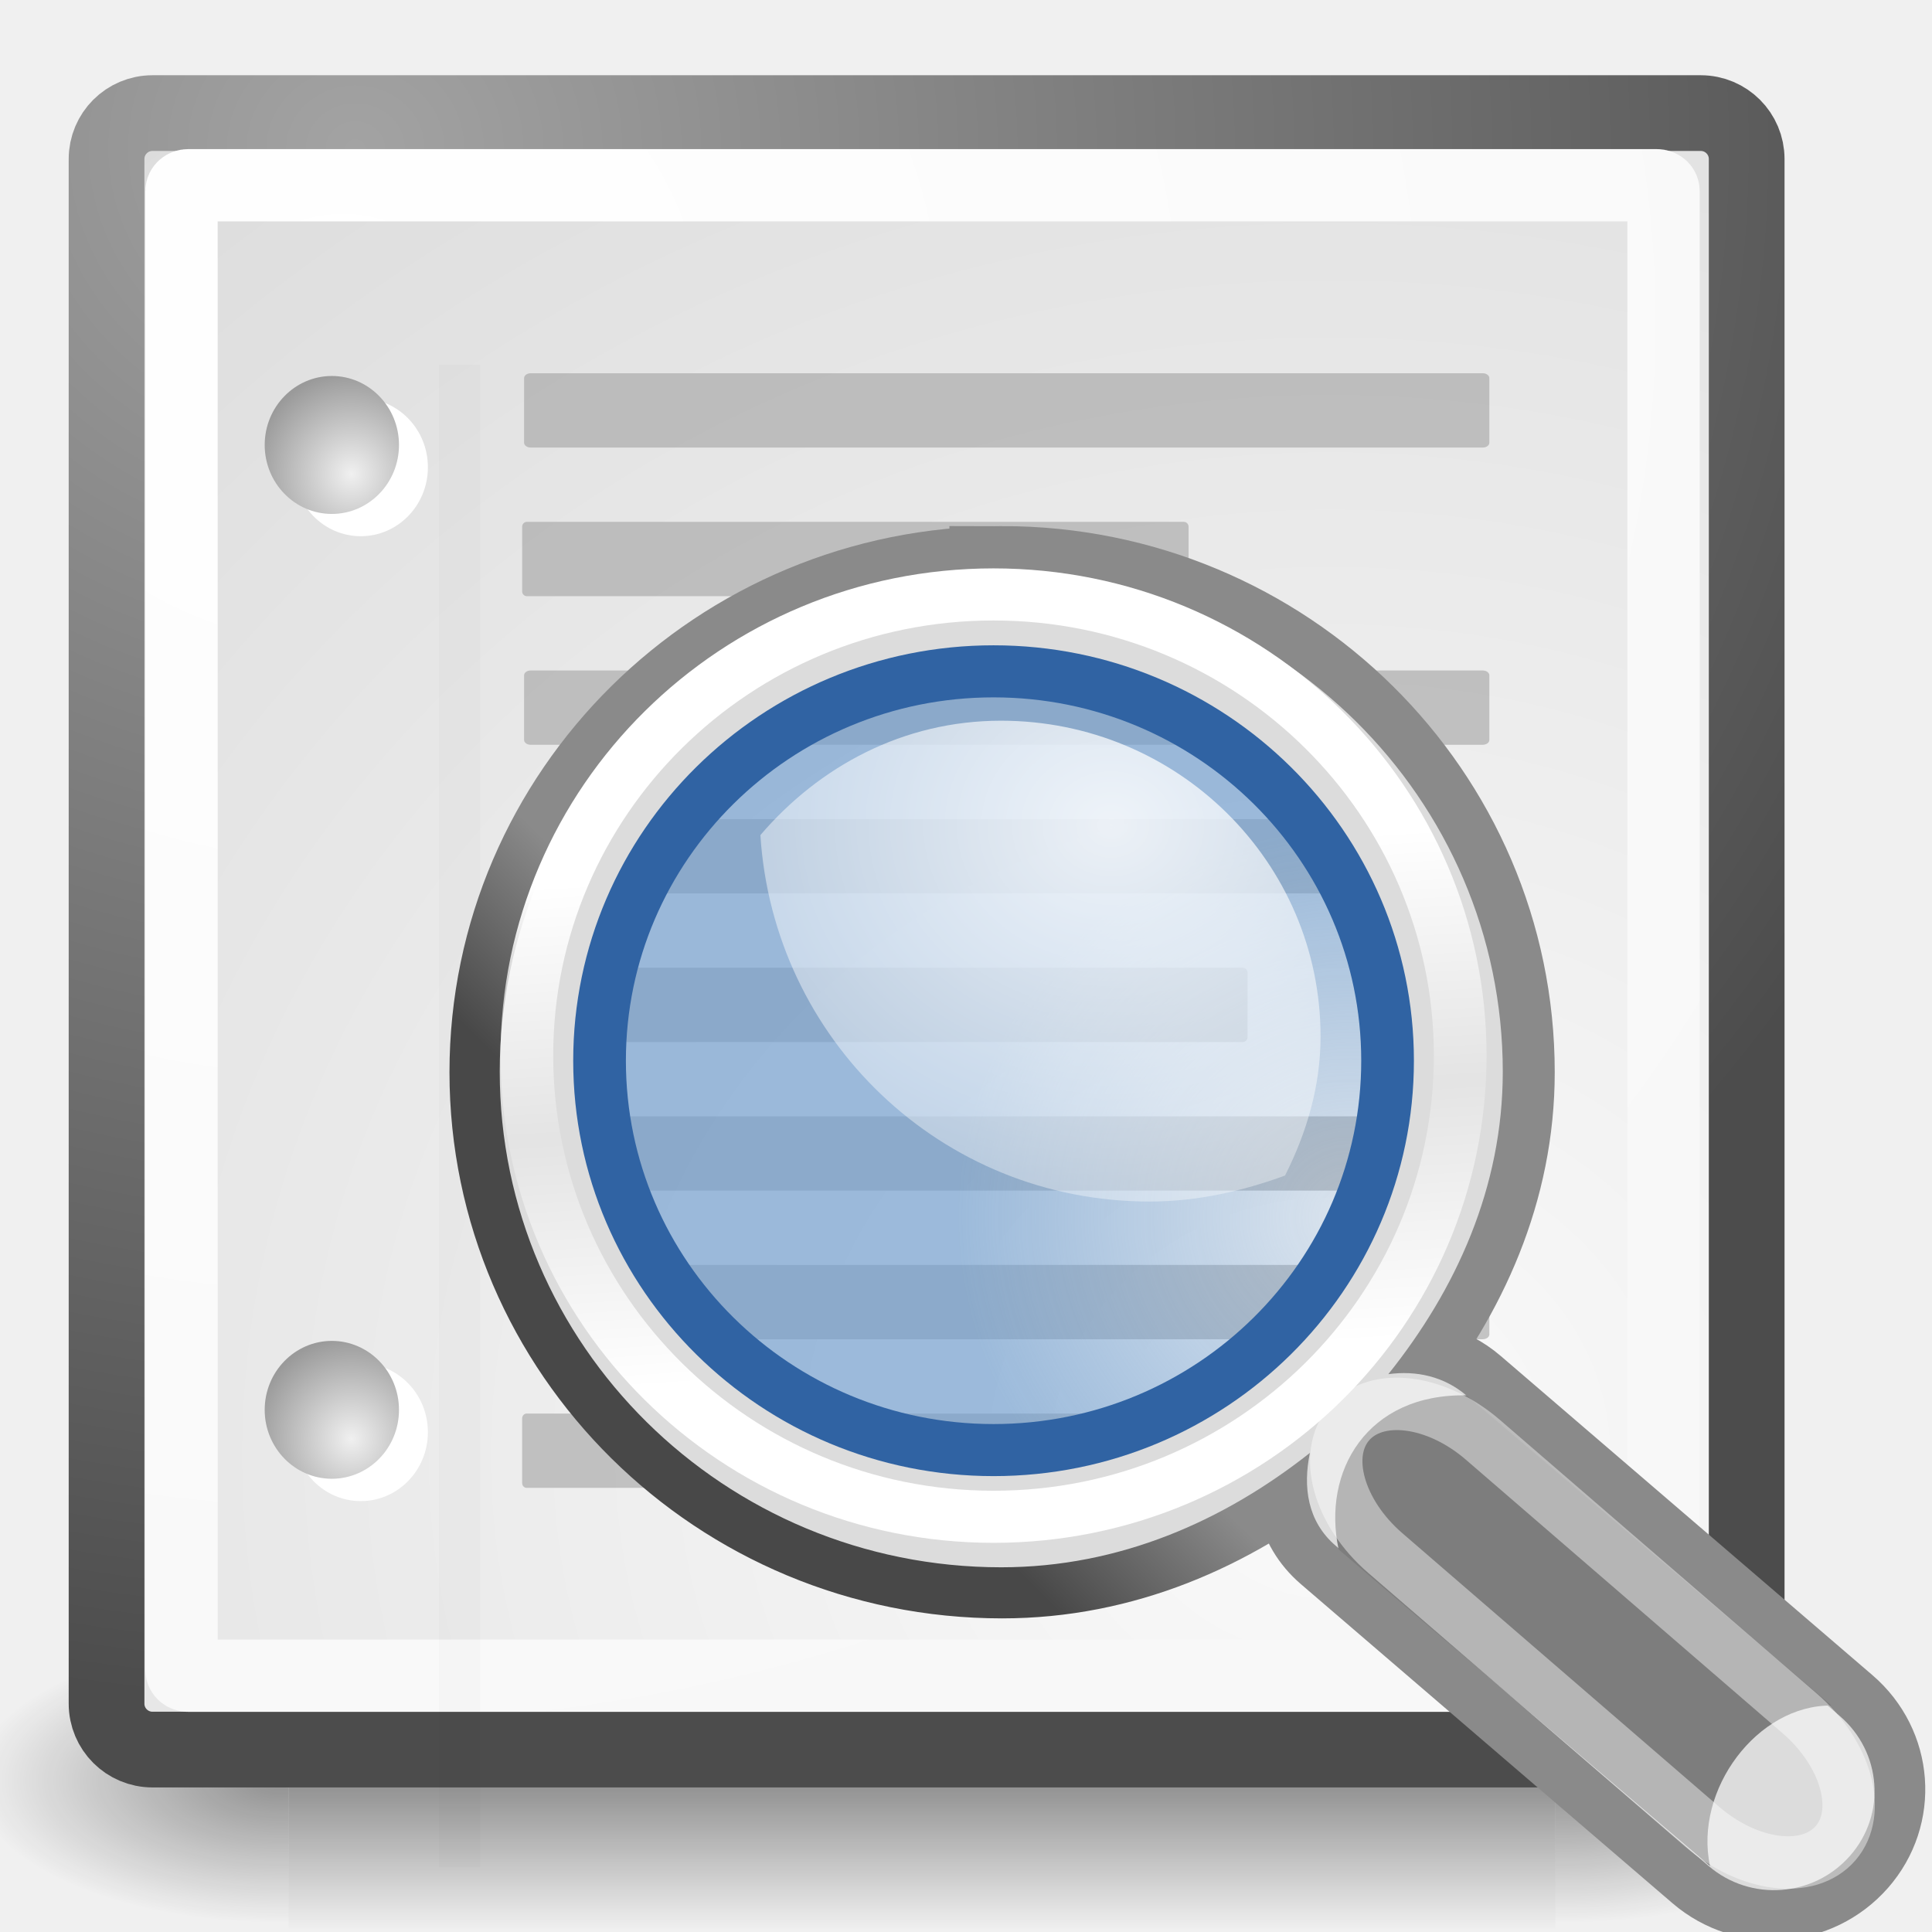
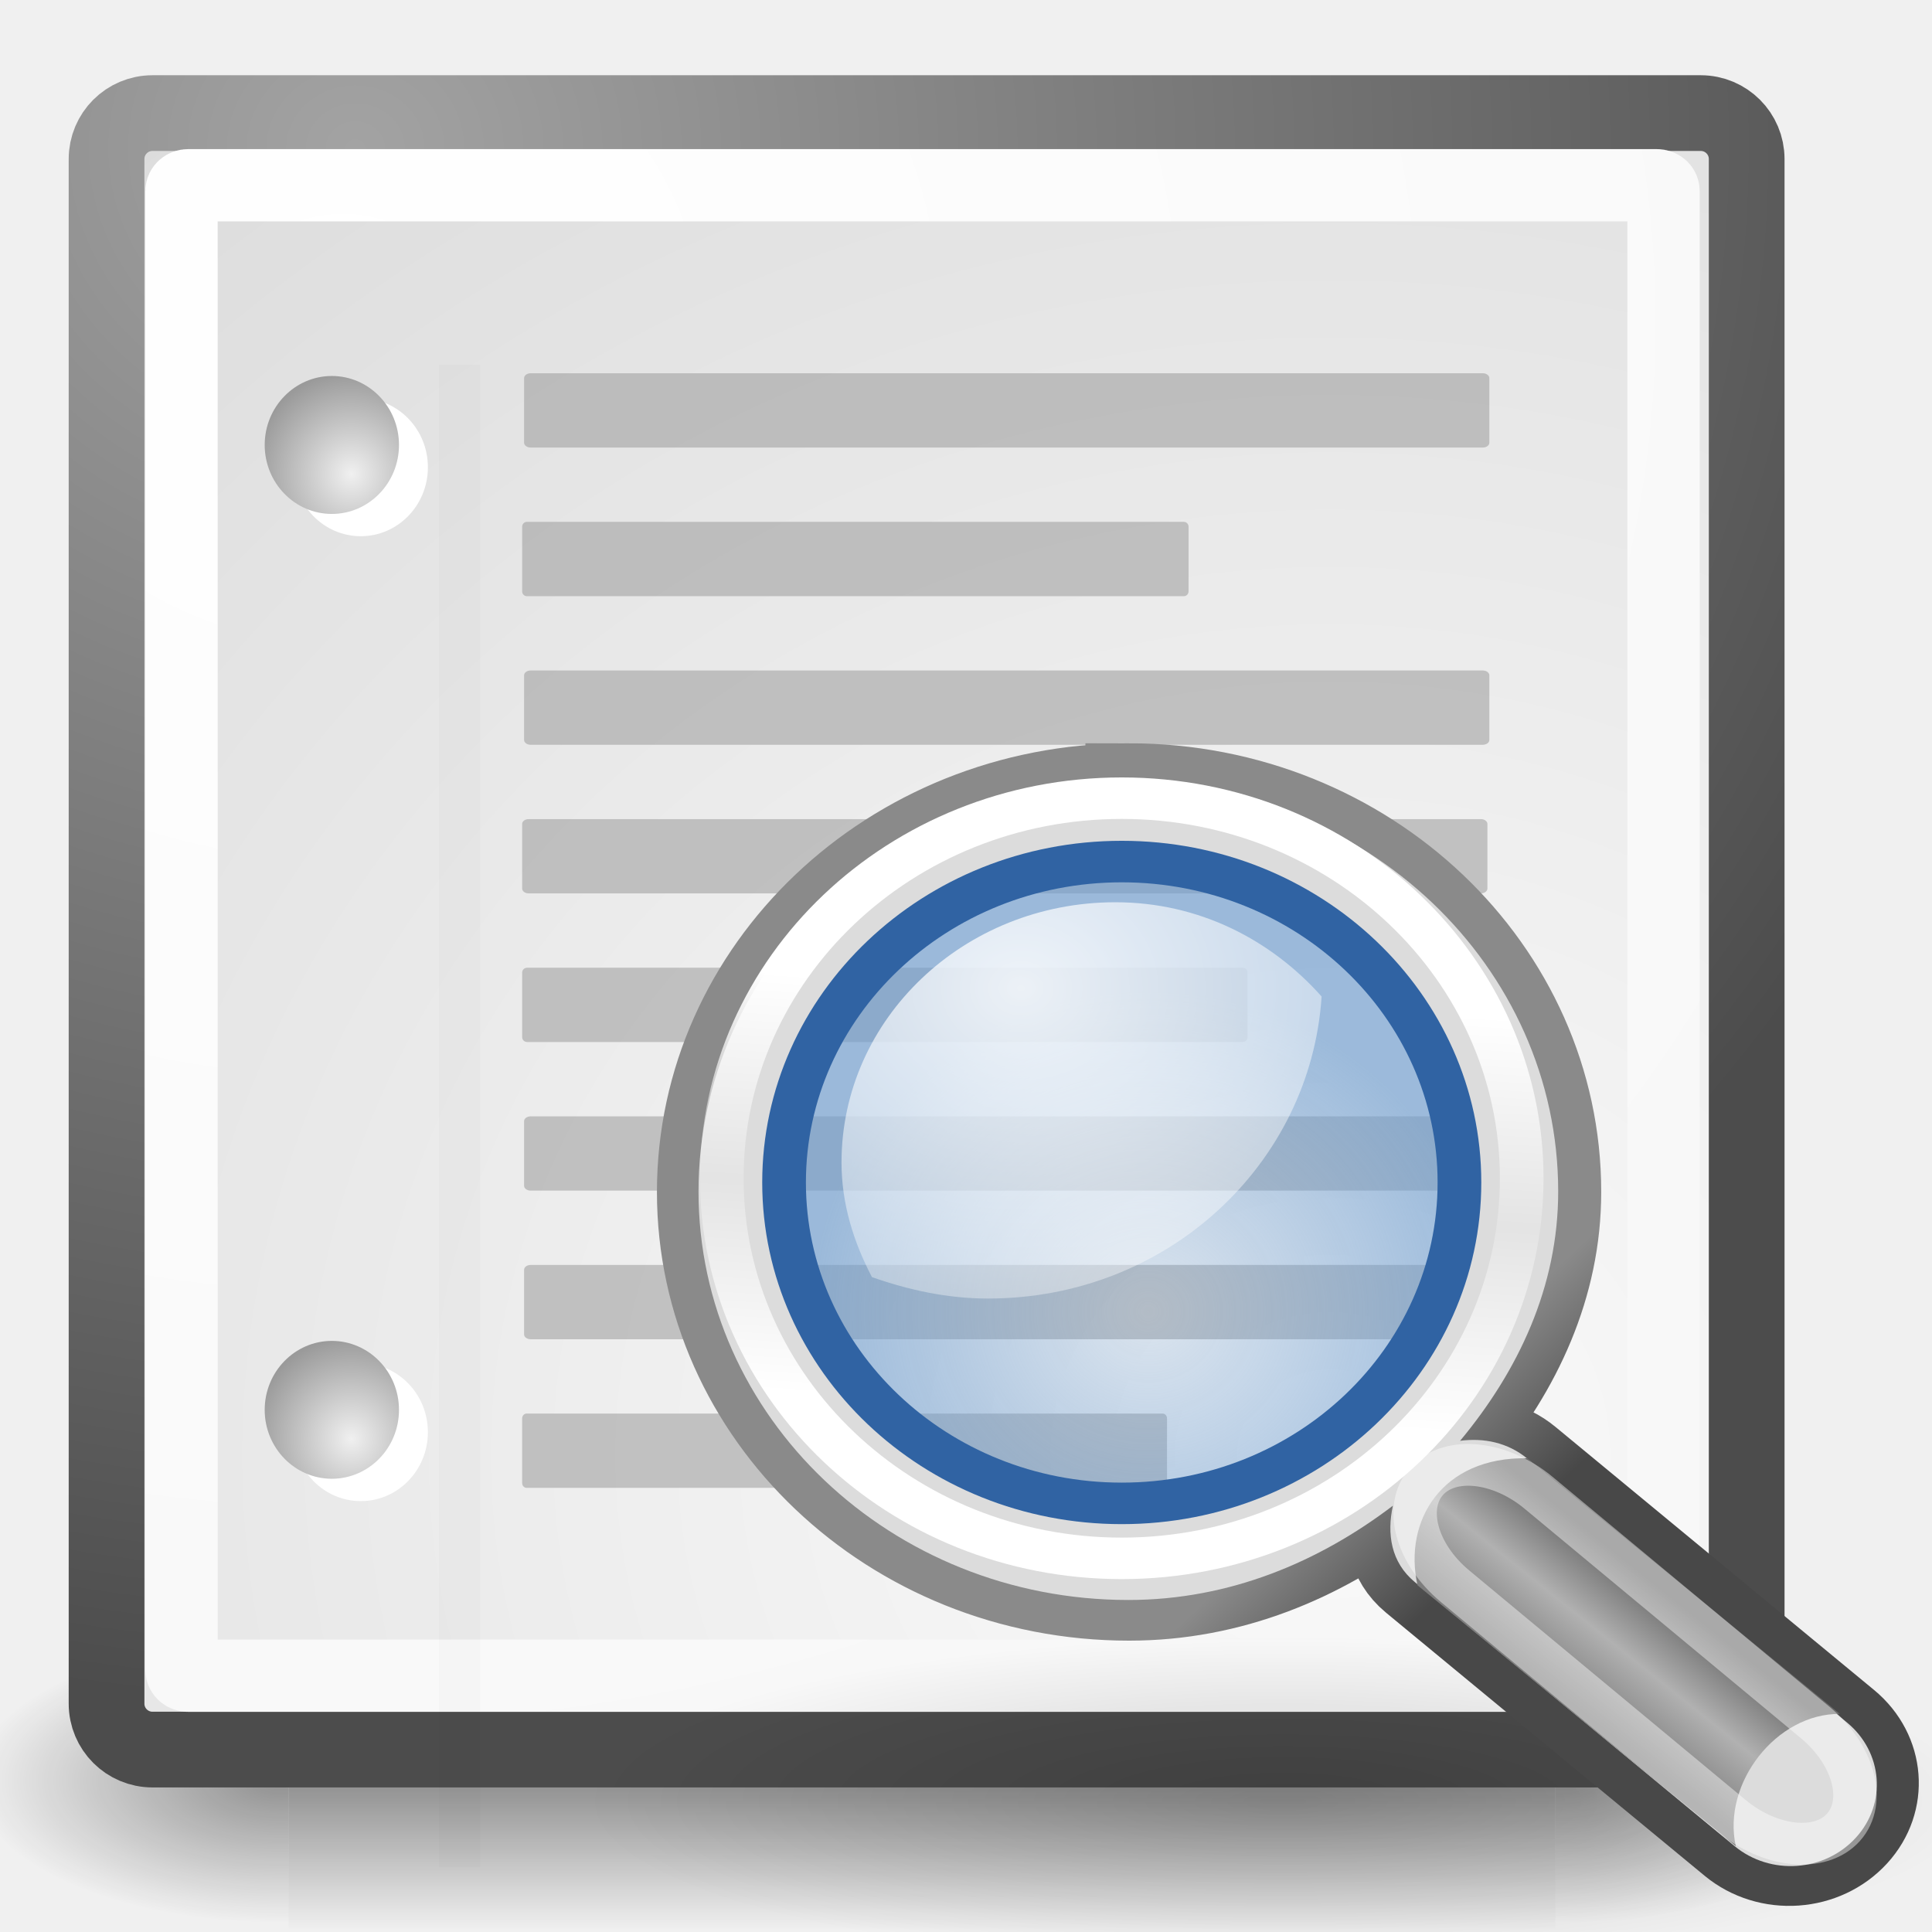
<svg xmlns="http://www.w3.org/2000/svg" xmlns:xlink="http://www.w3.org/1999/xlink" id="svg249" height="26" width="26" version="1.1">
  <defs id="defs3">
    <linearGradient id="linearGradient4440">
      <stop id="stop4442" offset="0" style="stop-color:#7d7d7d;stop-opacity:1;" />
      <stop style="stop-color:#b1b1b1;stop-opacity:1;" offset="0.5" id="stop4448" />
      <stop id="stop4444" offset="1" style="stop-color:#686868;stop-opacity:1;" />
    </linearGradient>
    <linearGradient id="linearGradient4454">
      <stop id="stop4456" offset="0" style="stop-color:#729fcf;stop-opacity:0.208;" />
      <stop id="stop4458" offset="1" style="stop-color:#729fcf;stop-opacity:0.676;" />
    </linearGradient>
    <linearGradient id="linearGradient4467">
      <stop id="stop4469" offset="0" style="stop-color:#ffffff;stop-opacity:1;" />
      <stop id="stop4471" offset="1" style="stop-color:#ffffff;stop-opacity:0.248;" />
    </linearGradient>
+     <linearGradient id="linearGradient4477">
+       <stop id="stop4479" offset="0" style="stop-color:#000000;stop-opacity:1;" />
+       <stop id="stop4481" offset="1" style="stop-color:#000000;stop-opacity:0;" />
+     </linearGradient>
    <linearGradient id="linearGradient2366">
      <stop style="stop-color:#ffffff;stop-opacity:1;" offset="0" id="stop2368" />
      <stop id="stop2374" offset="0.5" style="stop-color:#ffffff;stop-opacity:0.219;" />
      <stop style="stop-color:#ffffff;stop-opacity:1;" offset="1" id="stop2370" />
    </linearGradient>
    <linearGradient id="linearGradient2846">
      <stop style="stop-color:#8a8a8a;stop-opacity:1;" offset="0" id="stop2848" />
      <stop style="stop-color:#484848;stop-opacity:1;" offset="1" id="stop2850" />
    </linearGradient>
+     <radialGradient xlink:href="#linearGradient4477" id="radialGradient1527" gradientUnits="userSpaceOnUse" gradientTransform="matrix(1,0,0,0.237968,0,28.93278)" cx="24.13" cy="37.968" fx="24.13" fy="37.968" r="16.529" />
+     <linearGradient xlink:href="#linearGradient2846" id="linearGradient1529" gradientUnits="userSpaceOnUse" x1="27.366" y1="26.58" x2="31.336" y2="30.558" />
+     <linearGradient xlink:href="#linearGradient4440" id="linearGradient1531" gradientUnits="userSpaceOnUse" gradientTransform="matrix(1.334593,0,0,1.291292,-6.973842,-7.460658)" x1="30.656" y1="34" x2="33.219" y2="31.062" />
+     <linearGradient xlink:href="#linearGradient2366" id="linearGradient1533" gradientUnits="userSpaceOnUse" x1="18.293" y1="13.602" x2="17.501" y2="25.743" />
+     <radialGradient xlink:href="#linearGradient4454" id="radialGradient1537" gradientUnits="userSpaceOnUse" cx="18.241" cy="21.818" fx="18.241" fy="21.818" r="8.309" />
+     <radialGradient xlink:href="#linearGradient4467" id="radialGradient1539" gradientUnits="userSpaceOnUse" gradientTransform="matrix(2.592963,0,0,2.252104,-25.05975,-18.941)" cx="15.414" cy="13.078" fx="15.414" fy="13.078" r="6.656" />
    <radialGradient id="aigrd2-8" cx="20.892" cy="114.568" r="5.256" fx="20.892" fy="114.568" gradientUnits="userSpaceOnUse">
      <stop offset="0" style="stop-color:#F0F0F0" id="stop15566-9" />
      <stop offset="1" style="stop-color:#9a9a9a;stop-opacity:1;" id="stop15568-3" />
    </radialGradient>
    <radialGradient id="aigrd3-8" cx="20.892" cy="64.568" r="5.257" fx="20.892" fy="64.568" gradientUnits="userSpaceOnUse">
      <stop offset="0" style="stop-color:#F0F0F0" id="stop15573-0" />
      <stop offset="1" style="stop-color:#9a9a9a;stop-opacity:1;" id="stop15575-2" />
    </radialGradient>
    <linearGradient id="linearGradient15662-0">
      <stop id="stop15664-5" offset="0" style="stop-color:#ffffff;stop-opacity:1;" />
      <stop id="stop15666-1" offset="1" style="stop-color:#f8f8f8;stop-opacity:1;" />
    </linearGradient>
    <linearGradient id="linearGradient259-0">
      <stop id="stop260-8" offset="0" style="stop-color:#fafafa;stop-opacity:1;" />
      <stop id="stop261-5" offset="1" style="stop-color:#bbbbbb;stop-opacity:1;" />
    </linearGradient>
    <linearGradient id="linearGradient269-6">
      <stop id="stop270-4" offset="0" style="stop-color:#a3a3a3;stop-opacity:1;" />
      <stop id="stop271-6" offset="1" style="stop-color:#4c4c4c;stop-opacity:1;" />
    </linearGradient>
    <linearGradient id="linearGradient5048-5">
      <stop style="stop-color:black;stop-opacity:0;" offset="0" id="stop5050-8" />
      <stop id="stop5056-6" offset="0.5" style="stop-color:black;stop-opacity:1;" />
      <stop style="stop-color:black;stop-opacity:0;" offset="1" id="stop5052-2" />
    </linearGradient>
    <linearGradient id="linearGradient5060-4">
      <stop style="stop-color:black;stop-opacity:1;" offset="0" id="stop5062-7" />
      <stop style="stop-color:black;stop-opacity:0;" offset="1" id="stop5064-2" />
    </linearGradient>
    <linearGradient xlink:href="#linearGradient5048-5" id="linearGradient3522" gradientUnits="userSpaceOnUse" gradientTransform="matrix(2.774389,0,0,1.969706,-1892.179,-872.8854)" x1="302.857" y1="366.648" x2="302.857" y2="609.505" />
    <radialGradient xlink:href="#linearGradient5060-4" id="radialGradient3524" gradientUnits="userSpaceOnUse" gradientTransform="matrix(2.774389,0,0,1.969706,-1891.633,-872.8854)" cx="605.714" cy="486.648" fx="605.714" fy="486.648" r="117.143" />
    <radialGradient xlink:href="#linearGradient5060-4" id="radialGradient3526" gradientUnits="userSpaceOnUse" gradientTransform="matrix(-2.774389,0,0,1.969706,112.7623,-872.8854)" cx="605.714" cy="486.648" fx="605.714" fy="486.648" r="117.143" />
-     <radialGradient xlink:href="#linearGradient259-0" id="radialGradient3528" gradientUnits="userSpaceOnUse" gradientTransform="matrix(0.6078834,0,0,0.560339,26.02494,21.60394)" cx="33.967" cy="35.737" fx="33.967" fy="35.737" r="86.708" />
-     <radialGradient xlink:href="#linearGradient269-6" id="radialGradient3530" gradientUnits="userSpaceOnUse" gradientTransform="matrix(0.6128073,0,0,0.555837,28.14736,21.95186)" cx="8.824" cy="3.756" fx="8.824" fy="3.756" r="37.752" />
-     <radialGradient xlink:href="#linearGradient15662-0" id="radialGradient3532" gradientUnits="userSpaceOnUse" gradientTransform="matrix(0.5891873,0,0,0.5318867,28.58924,22.50938)" cx="8.144" cy="7.268" fx="8.144" fy="7.268" r="38.159" />
    <radialGradient xlink:href="#aigrd2-8" id="radialGradient3534" gradientUnits="userSpaceOnUse" gradientTransform="matrix(0.229703,0,0,0.229703,4.613529,3.979808)" cx="20.892" cy="114.568" fx="20.892" fy="114.568" r="5.256" />
    <radialGradient xlink:href="#aigrd3-8" id="radialGradient3536" gradientUnits="userSpaceOnUse" gradientTransform="matrix(0.229703,0,0,0.229703,4.613529,3.979808)" cx="20.892" cy="64.568" fx="20.892" fy="64.568" r="5.257" />
    <radialGradient xlink:href="#linearGradient15662-0" id="radialGradient3561" gradientUnits="userSpaceOnUse" gradientTransform="matrix(0.5891873,0,0,0.5318867,-0.181167,22.46519)" cx="8.144" cy="7.268" fx="8.144" fy="7.268" r="38.159" />
    <radialGradient xlink:href="#linearGradient259-0" id="radialGradient3564" gradientUnits="userSpaceOnUse" gradientTransform="matrix(0.6078834,0,0,0.560339,-2.745467,21.55975)" cx="33.967" cy="35.737" fx="33.967" fy="35.737" r="86.708" />
    <radialGradient xlink:href="#linearGradient269-6" id="radialGradient3566" gradientUnits="userSpaceOnUse" gradientTransform="matrix(0.6128073,0,0,0.555837,-0.623047,21.90767)" cx="8.824" cy="3.756" fx="8.824" fy="3.756" r="37.752" />
-     <linearGradient xlink:href="#linearGradient2966" id="linearGradient2554" gradientUnits="userSpaceOnUse" gradientTransform="translate(-5.669292,0)" x1="48.906" y1="17.376" x2="50.988" y2="22.251" />
-     <linearGradient id="linearGradient2966">
-       <stop id="stop2968" offset="0" style="stop-color:#ffd1d1;stop-opacity:1;" />
-       <stop style="stop-color:#ff1d1d;stop-opacity:1;" offset="0.5" id="stop3006" />
-       <stop id="stop2970" offset="1" style="stop-color:#6f0000;stop-opacity:1;" />
-     </linearGradient>
-     <linearGradient xlink:href="#linearGradient2974" id="linearGradient2556" gradientUnits="userSpaceOnUse" gradientTransform="translate(-5.669292,0)" x1="46" y1="19.812" x2="47.688" y2="22.625" />
-     <linearGradient id="linearGradient2974">
-       <stop id="stop2976" offset="0" style="stop-color:#c1c1c1;stop-opacity:1;" />
-       <stop id="stop2978" offset="1" style="stop-color:#acacac;stop-opacity:1;" />
-     </linearGradient>
-     <radialGradient xlink:href="#linearGradient2984" id="radialGradient2558" gradientUnits="userSpaceOnUse" gradientTransform="matrix(2.923565,0,0,2.029717,-61.55532,-27.88417)" cx="29.053" cy="27.641" fx="29.053" fy="27.641" r="3.241" />
-     <linearGradient id="linearGradient2984">
-       <stop id="stop2986" offset="0" style="stop-color:#e7e2b8;stop-opacity:1;" />
-       <stop id="stop2988" offset="1" style="stop-color:#e7e2b8;stop-opacity:0;" />
-     </linearGradient>
-     <linearGradient xlink:href="#linearGradient2994" id="linearGradient2560" gradientUnits="userSpaceOnUse" gradientTransform="translate(-5.825542,0.125)" x1="25.719" y1="31.047" x2="25.515" y2="30.703" />
-     <linearGradient id="linearGradient2994">
-       <stop id="stop2996" offset="0" style="stop-color:#000000;stop-opacity:1;" />
-       <stop id="stop2998" offset="1" style="stop-color:#c9c9c9;stop-opacity:1;" />
-     </linearGradient>
-     <linearGradient xlink:href="#linearGradient2846-1" id="linearGradient2730" gradientUnits="userSpaceOnUse" gradientTransform="matrix(-1,0,0,1,48.18409,0)" x1="27.366" y1="26.58" x2="31.336" y2="30.558" />
-     <linearGradient id="linearGradient2846-1">
-       <stop style="stop-color:#8a8a8a;stop-opacity:1;" offset="0" id="stop2848-0" />
-       <stop style="stop-color:#484848;stop-opacity:1;" offset="1" id="stop2850-4" />
-     </linearGradient>
-     <linearGradient xlink:href="#linearGradient4440-1" id="linearGradient2732" gradientUnits="userSpaceOnUse" gradientTransform="matrix(-1.334593,0,0,1.291292,55.15793,-7.460658)" x1="30.656" y1="34" x2="33.219" y2="31.062" />
-     <linearGradient id="linearGradient4440-1">
-       <stop id="stop4442-1" offset="0" style="stop-color:#7d7d7d;stop-opacity:1;" />
-       <stop style="stop-color:#b1b1b1;stop-opacity:1;" offset="0.5" id="stop4448-8" />
-       <stop id="stop4444-6" offset="1" style="stop-color:#686868;stop-opacity:1;" />
-     </linearGradient>
-     <linearGradient xlink:href="#linearGradient2366-4" id="linearGradient2734" gradientUnits="userSpaceOnUse" gradientTransform="matrix(-1,0,0,1,44.17827,0)" x1="18.293" y1="13.602" x2="17.501" y2="25.743" />
-     <linearGradient id="linearGradient2366-4">
-       <stop style="stop-color:#ffffff;stop-opacity:1;" offset="0" id="stop2368-3" />
-       <stop id="stop2374-4" offset="0.5" style="stop-color:#ffffff;stop-opacity:0.219;" />
-       <stop style="stop-color:#ffffff;stop-opacity:1;" offset="1" id="stop2370-7" />
-     </linearGradient>
-     <radialGradient xlink:href="#linearGradient4454-7" id="radialGradient2736" gradientUnits="userSpaceOnUse" gradientTransform="matrix(-1,0,0,1,43.352,0)" cx="18.241" cy="21.818" fx="18.241" fy="21.818" r="8.309" />
-     <linearGradient id="linearGradient4454-7">
-       <stop id="stop4456-0" offset="0" style="stop-color:#729fcf;stop-opacity:0.208;" />
-       <stop id="stop4458-7" offset="1" style="stop-color:#729fcf;stop-opacity:0.676;" />
-     </linearGradient>
-     <radialGradient xlink:href="#linearGradient4467-4" id="radialGradient2738" gradientUnits="userSpaceOnUse" gradientTransform="matrix(2.592963,0,0,2.252104,-25.05976,-18.941)" cx="15.414" cy="13.078" fx="15.414" fy="13.078" r="6.656" />
-     <linearGradient id="linearGradient4467-4">
-       <stop id="stop4469-5" offset="0" style="stop-color:#ffffff;stop-opacity:1;" />
-       <stop id="stop4471-3" offset="1" style="stop-color:#ffffff;stop-opacity:0.248;" />
-     </linearGradient>
-     <radialGradient xlink:href="#linearGradient4477-0" id="radialGradient2504" gradientUnits="userSpaceOnUse" gradientTransform="matrix(1,0,0,0.237968,0,28.93278)" cx="24.13" cy="37.968" fx="24.13" fy="37.968" r="16.529" />
-     <linearGradient id="linearGradient4477-0">
-       <stop id="stop4479-7" offset="0" style="stop-color:#000000;stop-opacity:1;" />
-       <stop id="stop4481-2" offset="1" style="stop-color:#000000;stop-opacity:0;" />
-     </linearGradient>
-     <radialGradient r="5.256" fy="114.568" fx="20.892" cy="114.568" cx="20.892" gradientTransform="matrix(0.229703,0,0,0.229703,4.613529,3.979808)" gradientUnits="userSpaceOnUse" id="radialGradient2283" xlink:href="#aigrd2" />
-     <radialGradient id="aigrd2" cx="20.892" cy="114.568" r="5.256" fx="20.892" fy="114.568" gradientUnits="userSpaceOnUse">
-       <stop offset="0" style="stop-color:#F0F0F0" id="stop15566" />
-       <stop offset="1" style="stop-color:#9a9a9a;stop-opacity:1;" id="stop15568" />
-     </radialGradient>
-     <radialGradient r="5.257" fy="64.568" fx="20.892" cy="64.568" cx="20.892" gradientTransform="matrix(0.229703,0,0,0.229703,4.613529,3.979808)" gradientUnits="userSpaceOnUse" id="radialGradient2285" xlink:href="#aigrd3" />
-     <radialGradient id="aigrd3" cx="20.892" cy="64.568" r="5.257" fx="20.892" fy="64.568" gradientUnits="userSpaceOnUse">
-       <stop offset="0" style="stop-color:#F0F0F0" id="stop15573" />
-       <stop offset="1" style="stop-color:#9a9a9a;stop-opacity:1;" id="stop15575" />
-     </radialGradient>
-     <radialGradient xlink:href="#linearGradient15662" id="radialGradient15668" gradientUnits="userSpaceOnUse" gradientTransform="matrix(0.5891873,0,0,0.5318867,45.11786,30.90628)" cx="8.144" cy="7.268" fx="8.144" fy="7.268" r="38.159" />
-     <linearGradient id="linearGradient15662">
-       <stop id="stop15664" offset="0" style="stop-color:#ffffff;stop-opacity:1;" />
-       <stop id="stop15666" offset="1" style="stop-color:#f8f8f8;stop-opacity:1;" />
-     </linearGradient>
-     <radialGradient xlink:href="#linearGradient259" id="radialGradient15658" gradientUnits="userSpaceOnUse" gradientTransform="matrix(0.6078834,0,0,0.560339,42.55356,30.00083)" cx="33.967" cy="35.737" fx="33.967" fy="35.737" r="86.708" />
-     <linearGradient id="linearGradient259">
-       <stop id="stop260" offset="0" style="stop-color:#fafafa;stop-opacity:1;" />
-       <stop id="stop261" offset="1" style="stop-color:#bbbbbb;stop-opacity:1;" />
-     </linearGradient>
-     <radialGradient xlink:href="#linearGradient269" id="radialGradient15656" gradientUnits="userSpaceOnUse" gradientTransform="matrix(0.6128073,0,0,0.555837,44.67598,30.34875)" cx="8.824" cy="3.756" fx="8.824" fy="3.756" r="37.752" />
-     <linearGradient id="linearGradient269">
-       <stop id="stop270" offset="0" style="stop-color:#a3a3a3;stop-opacity:1;" />
-       <stop id="stop271" offset="1" style="stop-color:#4c4c4c;stop-opacity:1;" />
-     </linearGradient>
-     <linearGradient xlink:href="#linearGradient5048" id="linearGradient5027" gradientUnits="userSpaceOnUse" gradientTransform="matrix(2.774389,0,0,1.969706,-1892.179,-872.8854)" x1="302.857" y1="366.648" x2="302.857" y2="609.505" />
-     <linearGradient id="linearGradient5048">
-       <stop style="stop-color:black;stop-opacity:0;" offset="0" id="stop5050" />
-       <stop id="stop5056" offset="0.5" style="stop-color:black;stop-opacity:1;" />
-       <stop style="stop-color:black;stop-opacity:0;" offset="1" id="stop5052" />
-     </linearGradient>
-     <radialGradient xlink:href="#linearGradient5060" id="radialGradient5029" gradientUnits="userSpaceOnUse" gradientTransform="matrix(2.774389,0,0,1.969706,-1891.633,-872.8854)" cx="605.714" cy="486.648" fx="605.714" fy="486.648" r="117.143" />
-     <linearGradient id="linearGradient5060">
-       <stop style="stop-color:black;stop-opacity:1;" offset="0" id="stop5062" />
-       <stop style="stop-color:black;stop-opacity:0;" offset="1" id="stop5064" />
-     </linearGradient>
-     <radialGradient xlink:href="#linearGradient5060" id="radialGradient5031" gradientUnits="userSpaceOnUse" gradientTransform="matrix(-2.774389,0,0,1.969706,112.7623,-872.8854)" cx="605.714" cy="486.648" fx="605.714" fy="486.648" r="117.143" />
-     <radialGradient r="117.143" fy="486.648" fx="605.714" cy="486.648" cx="605.714" gradientTransform="matrix(-2.774389,0,0,1.969706,112.7623,-872.8854)" gradientUnits="userSpaceOnUse" id="radialGradient3237" xlink:href="#linearGradient5060" />
-     <linearGradient xlink:href="#linearGradient2846-1-5" id="linearGradient2730-7" gradientUnits="userSpaceOnUse" gradientTransform="matrix(-1,0,0,1,48.18409,0)" x1="27.366" y1="26.58" x2="31.336" y2="30.558" />
-     <linearGradient id="linearGradient2846-1-5">
-       <stop style="stop-color:#8a8a8a;stop-opacity:1;" offset="0" id="stop2848-0-9" />
-       <stop style="stop-color:#484848;stop-opacity:1;" offset="1" id="stop2850-4-6" />
-     </linearGradient>
-     <linearGradient xlink:href="#linearGradient4440-1-1" id="linearGradient2732-2" gradientUnits="userSpaceOnUse" gradientTransform="matrix(-1.334593,0,0,1.291292,55.15793,-7.460658)" x1="30.656" y1="34" x2="33.219" y2="31.062" />
-     <linearGradient id="linearGradient4440-1-1">
-       <stop id="stop4442-1-7" offset="0" style="stop-color:#7d7d7d;stop-opacity:1;" />
-       <stop style="stop-color:#b1b1b1;stop-opacity:1;" offset="0.5" id="stop4448-8-8" />
-       <stop id="stop4444-6-5" offset="1" style="stop-color:#686868;stop-opacity:1;" />
-     </linearGradient>
-     <linearGradient xlink:href="#linearGradient2366-4-4" id="linearGradient2734-7" gradientUnits="userSpaceOnUse" gradientTransform="matrix(-1,0,0,1,44.17827,0)" x1="18.293" y1="13.602" x2="17.501" y2="25.743" />
-     <linearGradient id="linearGradient2366-4-4">
-       <stop style="stop-color:#ffffff;stop-opacity:1;" offset="0" id="stop2368-3-1" />
-       <stop id="stop2374-4-8" offset="0.5" style="stop-color:#ffffff;stop-opacity:0.219;" />
-       <stop style="stop-color:#ffffff;stop-opacity:1;" offset="1" id="stop2370-7-5" />
-     </linearGradient>
-     <radialGradient xlink:href="#linearGradient4454-7-7" id="radialGradient2736-9" gradientUnits="userSpaceOnUse" gradientTransform="matrix(-1,0,0,1,43.352,0)" cx="18.241" cy="21.818" fx="18.241" fy="21.818" r="8.309" />
-     <linearGradient id="linearGradient4454-7-7">
-       <stop id="stop4456-0-5" offset="0" style="stop-color:#729fcf;stop-opacity:0.208;" />
-       <stop id="stop4458-7-3" offset="1" style="stop-color:#729fcf;stop-opacity:0.676;" />
-     </linearGradient>
-     <radialGradient xlink:href="#linearGradient4467-4-8" id="radialGradient2738-8" gradientUnits="userSpaceOnUse" gradientTransform="matrix(2.592963,0,0,2.252104,-25.05976,-18.941)" cx="15.414" cy="13.078" fx="15.414" fy="13.078" r="6.656" />
-     <linearGradient id="linearGradient4467-4-8">
-       <stop id="stop4469-5-3" offset="0" style="stop-color:#ffffff;stop-opacity:1;" />
-       <stop id="stop4471-3-1" offset="1" style="stop-color:#ffffff;stop-opacity:0.248;" />
-     </linearGradient>
-     <radialGradient r="6.656" fy="13.078" fx="15.414" cy="13.078" cx="15.414" gradientTransform="matrix(2.592963,0,0,2.252104,-25.05976,-18.941)" gradientUnits="userSpaceOnUse" id="radialGradient3411" xlink:href="#linearGradient4467-4-8" />
  </defs>
  <g id="layer6" transform="translate(0,-22)" />
  <g style="display:inline" id="layer1" transform="translate(0,-22)" />
  <g id="layer5" style="display:inline" transform="translate(0,-22)">
    <g style="display:inline" id="g5022-0" transform="matrix(0.01272511,0,0,0.00829807,23.72625,45.25421)">
      <rect y="-150.697" x="-1559.252" height="478.357" width="1339.633" id="rect4173-6" style="opacity:0.402;color:#000000;fill:url(#linearGradient3522);fill-opacity:1;fill-rule:nonzero;stroke:none;stroke-width:1;marker:none;visibility:visible;display:inline;overflow:visible" />
      <path id="path5058-2" d="m -219.619,-150.68 c 0,0 0,478.331 0,478.331 142.874,0.9 345.4,-107.17 345.4,-239.196 0,-132.027 -159.437,-239.135 -345.4,-239.135 z" style="opacity:0.402;color:#000000;fill:url(#radialGradient3524);fill-opacity:1;fill-rule:nonzero;stroke:none;stroke-width:1;marker:none;visibility:visible;display:inline;overflow:visible" />
      <path style="opacity:0.402;color:#000000;fill:url(#radialGradient3526);fill-opacity:1;fill-rule:nonzero;stroke:none;stroke-width:1;marker:none;visibility:visible;display:inline;overflow:visible" d="m -1559.252,-150.68 c 0,0 0,478.331 0,478.331 -142.874,0.9 -345.4,-107.17 -345.4,-239.196 0,-132.027 159.437,-239.135 345.4,-239.135 z" id="path5018-9" />
    </g>
    <rect style="color:#000000;fill:url(#radialGradient3564);fill-opacity:1;fill-rule:nonzero;stroke:url(#radialGradient3566);stroke-width:1.019;stroke-linecap:round;stroke-linejoin:round;stroke-miterlimit:4;stroke-opacity:1;stroke-dasharray:none;stroke-dashoffset:0;marker:none;visibility:visible;display:block;overflow:visible" id="rect15391-9" width="22.072" height="22.023" x="1.434" y="23.522" ry="0.618" />
    <rect style="color:#000000;fill:none;stroke:url(#radialGradient3561);stroke-width:0.973;stroke-linecap:round;stroke-linejoin:round;stroke-miterlimit:4;stroke-opacity:1;stroke-dasharray:none;stroke-dashoffset:0;marker:none;visibility:visible;display:block;overflow:visible" id="rect15660-0" width="19.944" height="20.058" x="2.443" y="24.493" ry="0.077" rx="0.091" />
    <g style="display:inline" transform="matrix(1.100554,0,0,1.130632,-5.630693,7.108713)" id="g2270-8">
      <g id="g1440-1" style="fill:#ffffff;fill-opacity:1;fill-rule:nonzero;stroke:#000000;stroke-miterlimit:4" transform="matrix(0.229703,0,0,0.229703,4.967081,4.244972)">
        <radialGradient id="radialGradient1442-3" cx="20.892" cy="114.568" r="5.256" fx="20.892" fy="114.568" gradientUnits="userSpaceOnUse">
          <stop offset="0" style="stop-color:#F0F0F0" id="stop1444-1" />
          <stop offset="1" style="stop-color:#474747" id="stop1446-1" />
        </radialGradient>
        <path style="stroke:none" d="m 23.428,113.07 c 0,1.973 -1.6,3.572 -3.573,3.572 -1.974,0 -3.573,-1.6 -3.573,-3.572 0,-1.974 1.6,-3.573 3.573,-3.573 1.973,0 3.573,1.6 3.573,3.573 z" id="path1448-0" />
        <radialGradient id="radialGradient1450-3" cx="20.892" cy="64.568" r="5.257" fx="20.892" fy="64.568" gradientUnits="userSpaceOnUse">
          <stop offset="0" style="stop-color:#F0F0F0" id="stop1452-4" />
          <stop offset="1" style="stop-color:#474747" id="stop1454-0" />
        </radialGradient>
        <path style="stroke:none" d="m 23.428,63.07 c 0,1.973 -1.6,3.573 -3.573,3.573 -1.974,0 -3.573,-1.6 -3.573,-3.573 0,-1.974 1.6,-3.573 3.573,-3.573 1.973,0 3.573,1.6 3.573,3.573 z" id="path1456-3" />
      </g>
      <path style="fill:url(#radialGradient3534);fill-rule:nonzero;stroke:none" d="m 9.995,29.952 c 0,0.453 -0.368,0.82 -0.821,0.82 -0.453,0 -0.821,-0.368 -0.821,-0.82 0,-0.453 0.368,-0.821 0.821,-0.821 0.453,0 0.821,0.368 0.821,0.821 z" id="path15570-9" />
      <path style="fill:url(#radialGradient3536);fill-rule:nonzero;stroke:none" d="m 9.995,18.467 c 0,0.453 -0.368,0.821 -0.821,0.821 -0.453,0 -0.821,-0.368 -0.821,-0.821 0,-0.453 0.368,-0.821 0.821,-0.821 0.453,0 0.821,0.368 0.821,0.821 z" id="path15577-1" />
    </g>
    <path style="fill:none;stroke:#000000;stroke-width:0.554;stroke-linecap:butt;stroke-linejoin:miter;stroke-miterlimit:4;stroke-opacity:0.018;display:inline" d="m 6.184,26.908 0,20.222" id="path15672" />
    <rect ry="0.065" rx="0.089" y="27.023" x="7.053" height="1" width="12.99" id="rect15686-96" style="color:#000000;fill:#9b9b9b;fill-opacity:0.55;fill-rule:nonzero;stroke:none;stroke-width:1;marker:none;visibility:visible;display:block;overflow:visible" />
    <rect ry="0.065" rx="0.067" y="35.023" x="7.027" height="1" width="9.762" id="rect15732-9" style="color:#000000;fill:#9b9b9b;fill-opacity:0.55;fill-rule:nonzero;stroke:none;stroke-width:1;marker:none;visibility:visible;display:block;overflow:visible" />
    <rect ry="0.065" rx="0.06" y="41.023" x="7.027" height="1" width="8.678" id="rect15744-3" style="color:#000000;fill:#9b9b9b;fill-opacity:0.55;fill-rule:nonzero;stroke:none;stroke-width:1;marker:none;visibility:visible;display:block;overflow:visible" />
    <rect ry="0.065" rx="0.062" y="29.023" x="7.027" height="1" width="8.968" id="rect15686-1" style="color:#000000;fill:#9b9b9b;fill-opacity:0.55;fill-rule:nonzero;stroke:none;stroke-width:1;marker:none;visibility:visible;display:block;overflow:visible" />
    <rect ry="0.065" rx="0.089" y="31.023" x="7.053" height="1" width="12.99" id="rect15686-9" style="color:#000000;fill:#9b9b9b;fill-opacity:0.55;fill-rule:nonzero;stroke:none;stroke-width:1;marker:none;visibility:visible;display:block;overflow:visible" />
    <rect ry="0.065" rx="0.089" y="33.023" x="7.027" height="1" width="12.99" id="rect15686-0" style="color:#000000;fill:#9b9b9b;fill-opacity:0.55;fill-rule:nonzero;stroke:none;stroke-width:1;marker:none;visibility:visible;display:block;overflow:visible" />
    <rect ry="0.065" rx="0.089" y="37.023" x="7.053" height="1" width="12.99" id="rect15686-5" style="color:#000000;fill:#9b9b9b;fill-opacity:0.55;fill-rule:nonzero;stroke:none;stroke-width:1;marker:none;visibility:visible;display:block;overflow:visible" />
    <rect ry="0.065" rx="0.089" y="39.023" x="7.053" height="1" width="12.99" id="rect15686-03" style="color:#000000;fill:#9b9b9b;fill-opacity:0.55;fill-rule:nonzero;stroke:none;stroke-width:1;marker:none;visibility:visible;display:block;overflow:visible" />
-     <g style="display:inline" id="g2711" transform="matrix(-0.7092948,0,0,0.7009537,27.32784,24.97883)">
-       <path transform="matrix(-0.643277,0,0,0.643277,31.49802,4.828704)" id="path2844-9" d="m 18.628,3.144 c -8.139,0 -14.745,6.606 -14.745,14.745 0,8.139 6.606,14.745 14.745,14.745 3.48,0 6.551,-1.384 9.074,-3.403 -0.205,1.007 -0.078,2.035 0.756,2.76 l 10.964,9.527 c 1.233,1.071 3.087,0.931 4.159,-0.302 1.071,-1.233 0.931,-3.087 -0.302,-4.159 L 32.314,27.529 c -0.672,-0.583 -1.493,-0.756 -2.306,-0.643 1.987,-2.512 3.365,-5.549 3.365,-8.998 0,-8.139 -6.606,-14.745 -14.745,-14.745 z m -0.076,1.226 c 7.639,0 13.292,4.789 13.292,13.292 0,8.675 -5.817,13.292 -13.292,13.292 -7.303,0 -13.292,-5.478 -13.292,-13.292 0,-7.984 5.825,-13.292 13.292,-13.292 z" style="color:#000000;fill:#dcdcdc;fill-opacity:1;fill-rule:evenodd;stroke:url(#linearGradient2730);stroke-width:3.109;stroke-linecap:round;stroke-linejoin:miter;stroke-miterlimit:10;stroke-opacity:1;stroke-dasharray:none;stroke-dashoffset:0;marker:none;visibility:visible;display:inline;overflow:visible" />
-       <path transform="matrix(-0.643277,0,0,0.643277,31.49802,4.828704)" style="color:#000000;fill:#dcdcdc;fill-opacity:1;fill-rule:evenodd;stroke:none;stroke-width:1;marker:none;visibility:visible;display:inline;overflow:visible" d="m 18.603,3.08 c -8.165,0 -14.792,6.627 -14.792,14.792 0,8.165 6.627,14.792 14.792,14.792 3.491,0 6.572,-1.389 9.103,-3.414 -0.206,1.01 -0.078,2.042 0.759,2.769 l 11,9.558 c 1.237,1.075 3.097,0.934 4.172,-0.303 1.075,-1.237 0.934,-3.097 -0.303,-4.172 L 32.333,27.545 c -0.674,-0.585 -1.498,-0.758 -2.314,-0.645 1.993,-2.521 3.376,-5.567 3.376,-9.027 0,-8.165 -6.627,-14.792 -14.792,-14.792 z m -0.076,3.186 c 6.281,2e-7 11.379,5.098 11.379,11.379 0,6.281 -5.098,11.379 -11.379,11.379 -6.281,0 -11.379,-5.098 -11.379,-11.379 2e-7,-6.281 5.098,-11.379 11.379,-11.379 z" id="path4430-3" />
-       <path transform="matrix(-0.643277,0,0,0.643277,31.49802,4.828704)" style="color:#000000;fill:url(#linearGradient2732);fill-opacity:1;fill-rule:evenodd;stroke:none;stroke-width:1;marker:none;visibility:visible;display:inline;overflow:visible" d="m 39.507,41.578 c -0.479,-2.273 1.397,-4.811 3.584,-4.788 0,0 -10.76,-9.258 -10.76,-9.258 -2.945,-0.057 -4.27,2.273 -3.777,4.6 l 10.953,9.447 z" id="path4438-0" />
-       <path style="color:#000000;fill:none;stroke:url(#linearGradient2734);stroke-width:1.248;stroke-linecap:round;stroke-linejoin:miter;stroke-miterlimit:10;stroke-opacity:1;stroke-dasharray:none;stroke-dashoffset:0;marker:none;visibility:visible;display:inline;overflow:visible" id="path4450-2" d="m 28.549,18.92 c 0,6.102 -4.947,11.049 -11.049,11.049 -6.102,0 -11.049,-4.947 -11.049,-11.049 0,-6.102 4.947,-11.049 11.049,-11.049 6.102,0 11.049,4.947 11.049,11.049 z" transform="matrix(-0.801358,0,0,0.801358,33.70147,0.855159)" />
-       <rect style="opacity:0.433;color:#000000;fill:none;stroke:#ffffff;stroke-width:1.555;stroke-linecap:round;stroke-linejoin:miter;stroke-miterlimit:10;stroke-opacity:1;stroke-dasharray:none;stroke-dashoffset:0;marker:none;visibility:visible;display:inline;overflow:visible" id="rect4495-7" width="19.048" height="4.44" x="40.373" y="0.141" rx="3.322" ry="2.935" transform="matrix(-0.484379,0.4233,0.417423,0.489452,31.49802,4.828704)" />
-       <path style="color:#000000;fill:url(#radialGradient2736);fill-opacity:1;fill-rule:evenodd;stroke:#3063a3;stroke-width:1.111;stroke-linecap:round;stroke-linejoin:miter;stroke-miterlimit:10;stroke-opacity:1;stroke-dashoffset:0;marker:none;visibility:visible" id="path4452-9" d="m 25.898,18.478 c 0,4.589 -3.72,8.309 -8.309,8.309 -4.589,0 -8.309,-3.72 -8.309,-8.309 0,-4.589 3.72,-8.309 8.309,-8.309 4.589,0 8.309,3.72 8.309,8.309 z" transform="matrix(-0.899697,0,0,0.899697,35.502,-0.509826)" />
-       <path transform="matrix(0.643277,0,0,0.643277,7.855933,4.828704)" style="opacity:0.834;color:#000000;fill:url(#radialGradient2738);fill-opacity:1;fill-rule:evenodd;stroke:none;stroke-width:1;marker:none;visibility:visible;display:inline;overflow:visible" d="m 18.157,7.397 c -5.208,0 -9.425,4.217 -9.425,9.425 0,1.504 0.42,2.888 1.047,4.15 1.252,0.462 2.583,0.776 3.995,0.776 6.171,0 11.099,-4.862 11.48,-10.937 C 23.523,8.764 21.044,7.397 18.157,7.397 z" id="path4462-9" />
+     <g id="g1772" transform="matrix(0.3910575,0,0,0.371622,7.91006,31.39318)">
+       <path style="opacity:0.171;color:#000000;fill:url(#radialGradient1527);fill-opacity:1;fill-rule:evenodd;stroke:none;stroke-width:1;marker:none;visibility:visible;display:inline;overflow:visible" id="path4475" d="m 40.659,37.968 c 0,2.172 -7.4,3.933 -16.529,3.933 -9.129,0 -16.529,-1.761 -16.529,-3.933 0,-2.172 7.4,-3.933 16.529,-3.933 9.129,0 16.529,1.761 16.529,3.933 z" transform="matrix(1.446431,0,0,1.51999,-10.97453,-17.75168)" />
+       <path id="path2844" d="m 18.628,3.144 c -8.139,0 -14.745,6.606 -14.745,14.745 0,8.139 6.606,14.745 14.745,14.745 3.48,0 6.551,-1.384 9.074,-3.403 -0.205,1.007 -0.078,2.035 0.756,2.76 l 10.964,9.527 c 1.233,1.071 3.087,0.931 4.159,-0.302 1.071,-1.233 0.931,-3.087 -0.302,-4.159 L 32.314,27.529 c -0.672,-0.583 -1.493,-0.756 -2.306,-0.643 1.987,-2.512 3.365,-5.549 3.365,-8.998 0,-8.139 -6.606,-14.745 -14.745,-14.745 z m -0.076,1.226 c 7.639,0 13.292,4.789 13.292,13.292 0,8.675 -5.817,13.292 -13.292,13.292 -7.303,0 -13.292,-5.478 -13.292,-13.292 0,-7.984 5.825,-13.292 13.292,-13.292 z" style="color:#000000;fill:#dcdcdc;fill-opacity:1;fill-rule:evenodd;stroke:url(#linearGradient1529);stroke-width:3.006;stroke-linecap:round;stroke-linejoin:miter;stroke-miterlimit:10;stroke-opacity:1;stroke-dasharray:none;stroke-dashoffset:0;marker:none;visibility:visible;display:inline;overflow:visible" />
+       <path style="color:#000000;fill:#dcdcdc;fill-opacity:1;fill-rule:evenodd;stroke:none;stroke-width:1;marker:none;visibility:visible;display:inline;overflow:visible" d="m 18.603,3.08 c -8.165,0 -14.792,6.627 -14.792,14.792 0,8.165 6.627,14.792 14.792,14.792 3.491,0 6.572,-1.389 9.103,-3.414 -0.206,1.01 -0.078,2.042 0.759,2.769 l 11,9.558 c 1.237,1.075 3.097,0.934 4.172,-0.303 1.075,-1.237 0.934,-3.097 -0.303,-4.172 L 32.333,27.545 c -0.674,-0.585 -1.498,-0.758 -2.314,-0.645 1.993,-2.521 3.376,-5.567 3.376,-9.027 0,-8.165 -6.627,-14.792 -14.792,-14.792 z m -0.076,3.186 c 6.281,2e-7 11.379,5.098 11.379,11.379 0,6.281 -5.098,11.379 -11.379,11.379 -6.281,0 -11.379,-5.098 -11.379,-11.379 2e-7,-6.281 5.098,-11.379 11.379,-11.379 z" id="path4430" />
+       <path style="color:#000000;fill:url(#linearGradient1531);fill-opacity:1;fill-rule:evenodd;stroke:none;stroke-width:1;marker:none;visibility:visible;display:inline;overflow:visible" d="m 39.507,41.578 c -0.479,-2.273 1.397,-4.811 3.584,-4.788 0,0 -10.76,-9.258 -10.76,-9.258 -2.945,-0.057 -4.27,2.273 -3.777,4.6 l 10.953,9.447 z" id="path4438" />
+       <path style="color:#000000;fill:none;stroke:url(#linearGradient1533);stroke-width:1.206;stroke-linecap:round;stroke-linejoin:miter;stroke-miterlimit:10;stroke-opacity:1;stroke-dasharray:none;stroke-dashoffset:0;marker:none;visibility:visible;display:inline;overflow:visible" id="path4450" d="m 28.549,18.92 c 0,6.102 -4.947,11.049 -11.049,11.049 -6.102,0 -11.049,-4.947 -11.049,-11.049 0,-6.102 4.947,-11.049 11.049,-11.049 6.102,0 11.049,4.947 11.049,11.049 z" transform="matrix(1.245743,0,0,1.245743,-3.425346,-6.177033)" />
+       <rect style="opacity:0.433;color:#000000;fill:none;stroke:#ffffff;stroke-width:1.503;stroke-linecap:round;stroke-linejoin:miter;stroke-miterlimit:10;stroke-opacity:1;stroke-dasharray:none;stroke-dashoffset:0;marker:none;visibility:visible;display:inline;overflow:visible" id="rect4495" width="19.048" height="4.44" x="40.373" y="0.141" rx="3.211" ry="2.837" transform="matrix(0.752986,0.658037,-0.648902,0.760872,0,0)" />
+       <path style="color:#000000;fill:url(#radialGradient1537);fill-opacity:1;fill-rule:evenodd;stroke:#3063a3;stroke-width:1.075;stroke-linecap:round;stroke-linejoin:miter;stroke-miterlimit:10;stroke-opacity:1;stroke-dashoffset:0;marker:none;visibility:visible" id="path4452" d="m 25.898,18.478 c 0,4.589 -3.72,8.309 -8.309,8.309 -4.589,0 -8.309,-3.72 -8.309,-8.309 0,-4.589 3.72,-8.309 8.309,-8.309 4.589,0 8.309,3.72 8.309,8.309 z" transform="matrix(1.398614,0,0,1.398614,-6.224338,-8.298958)" />
+       <path style="opacity:0.834;color:#000000;fill:url(#radialGradient1539);fill-opacity:1;fill-rule:evenodd;stroke:none;stroke-width:1;marker:none;visibility:visible;display:inline;overflow:visible" d="m 18.157,7.397 c -5.208,0 -9.425,4.217 -9.425,9.425 0,1.504 0.42,2.888 1.047,4.15 1.252,0.462 2.583,0.776 3.995,0.776 6.171,0 11.099,-4.862 11.48,-10.937 C 23.523,8.764 21.044,7.397 18.157,7.397 z" id="path4462" />
    </g>
  </g>
</svg>
